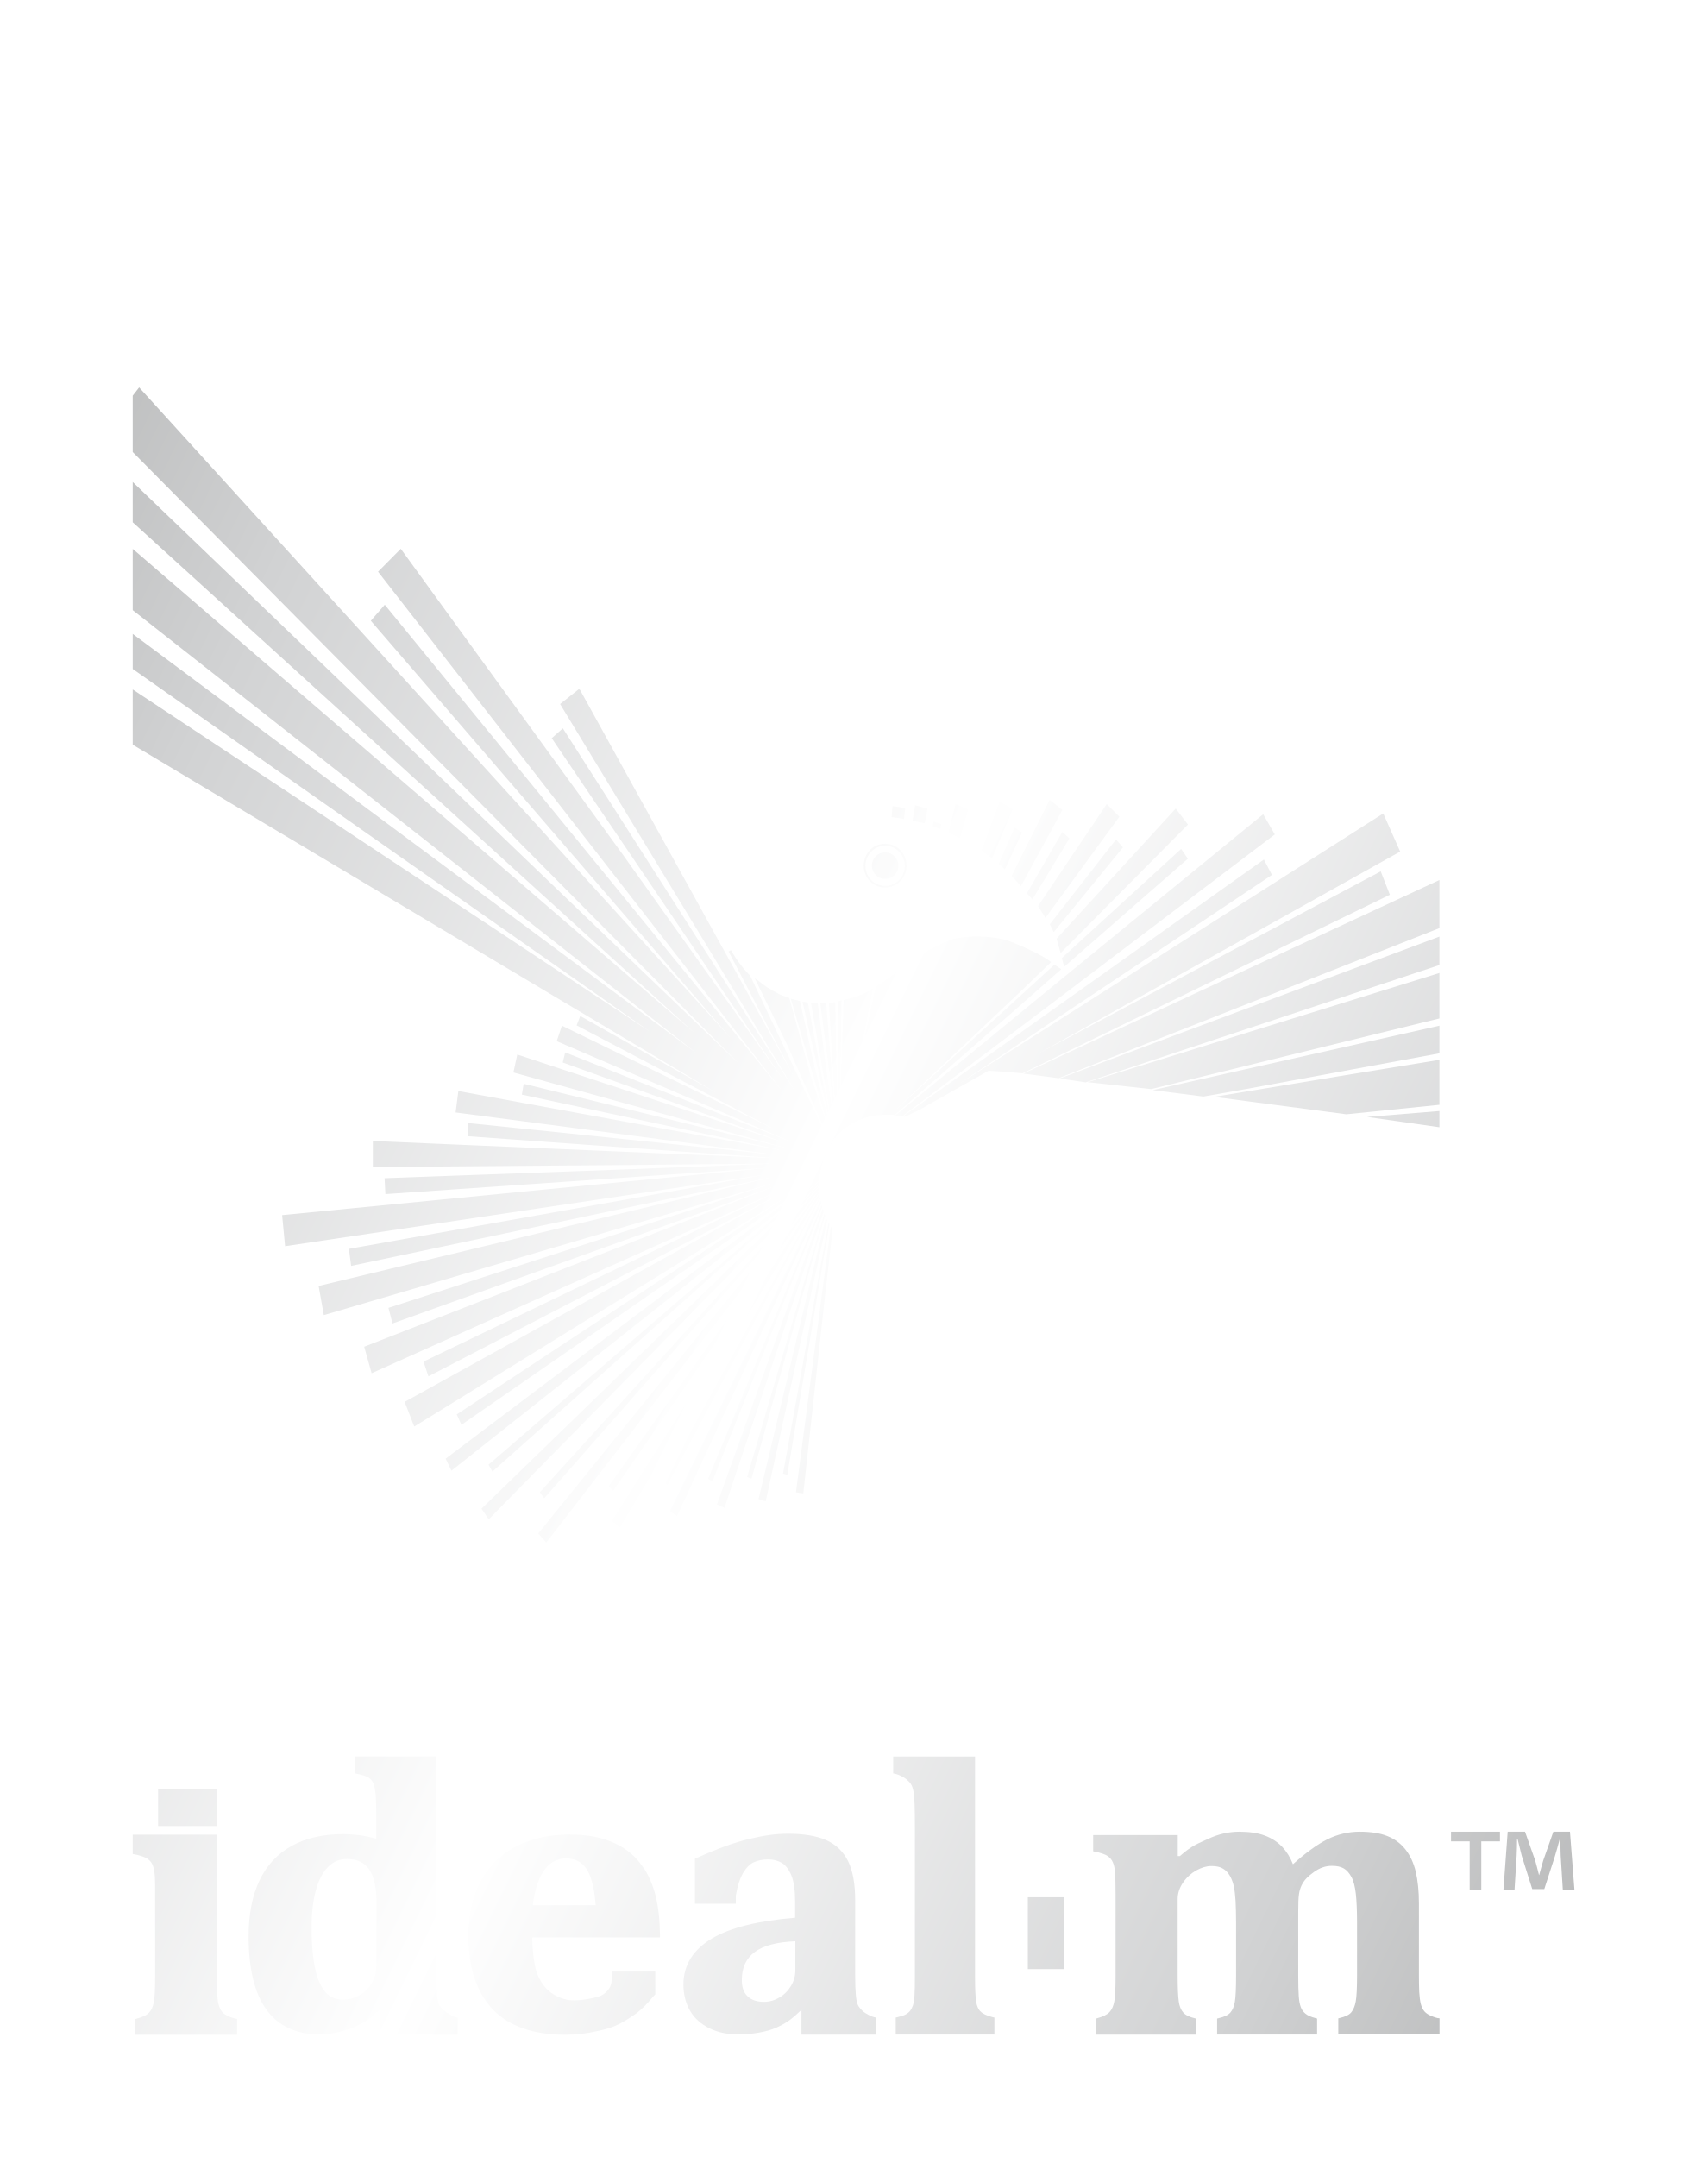
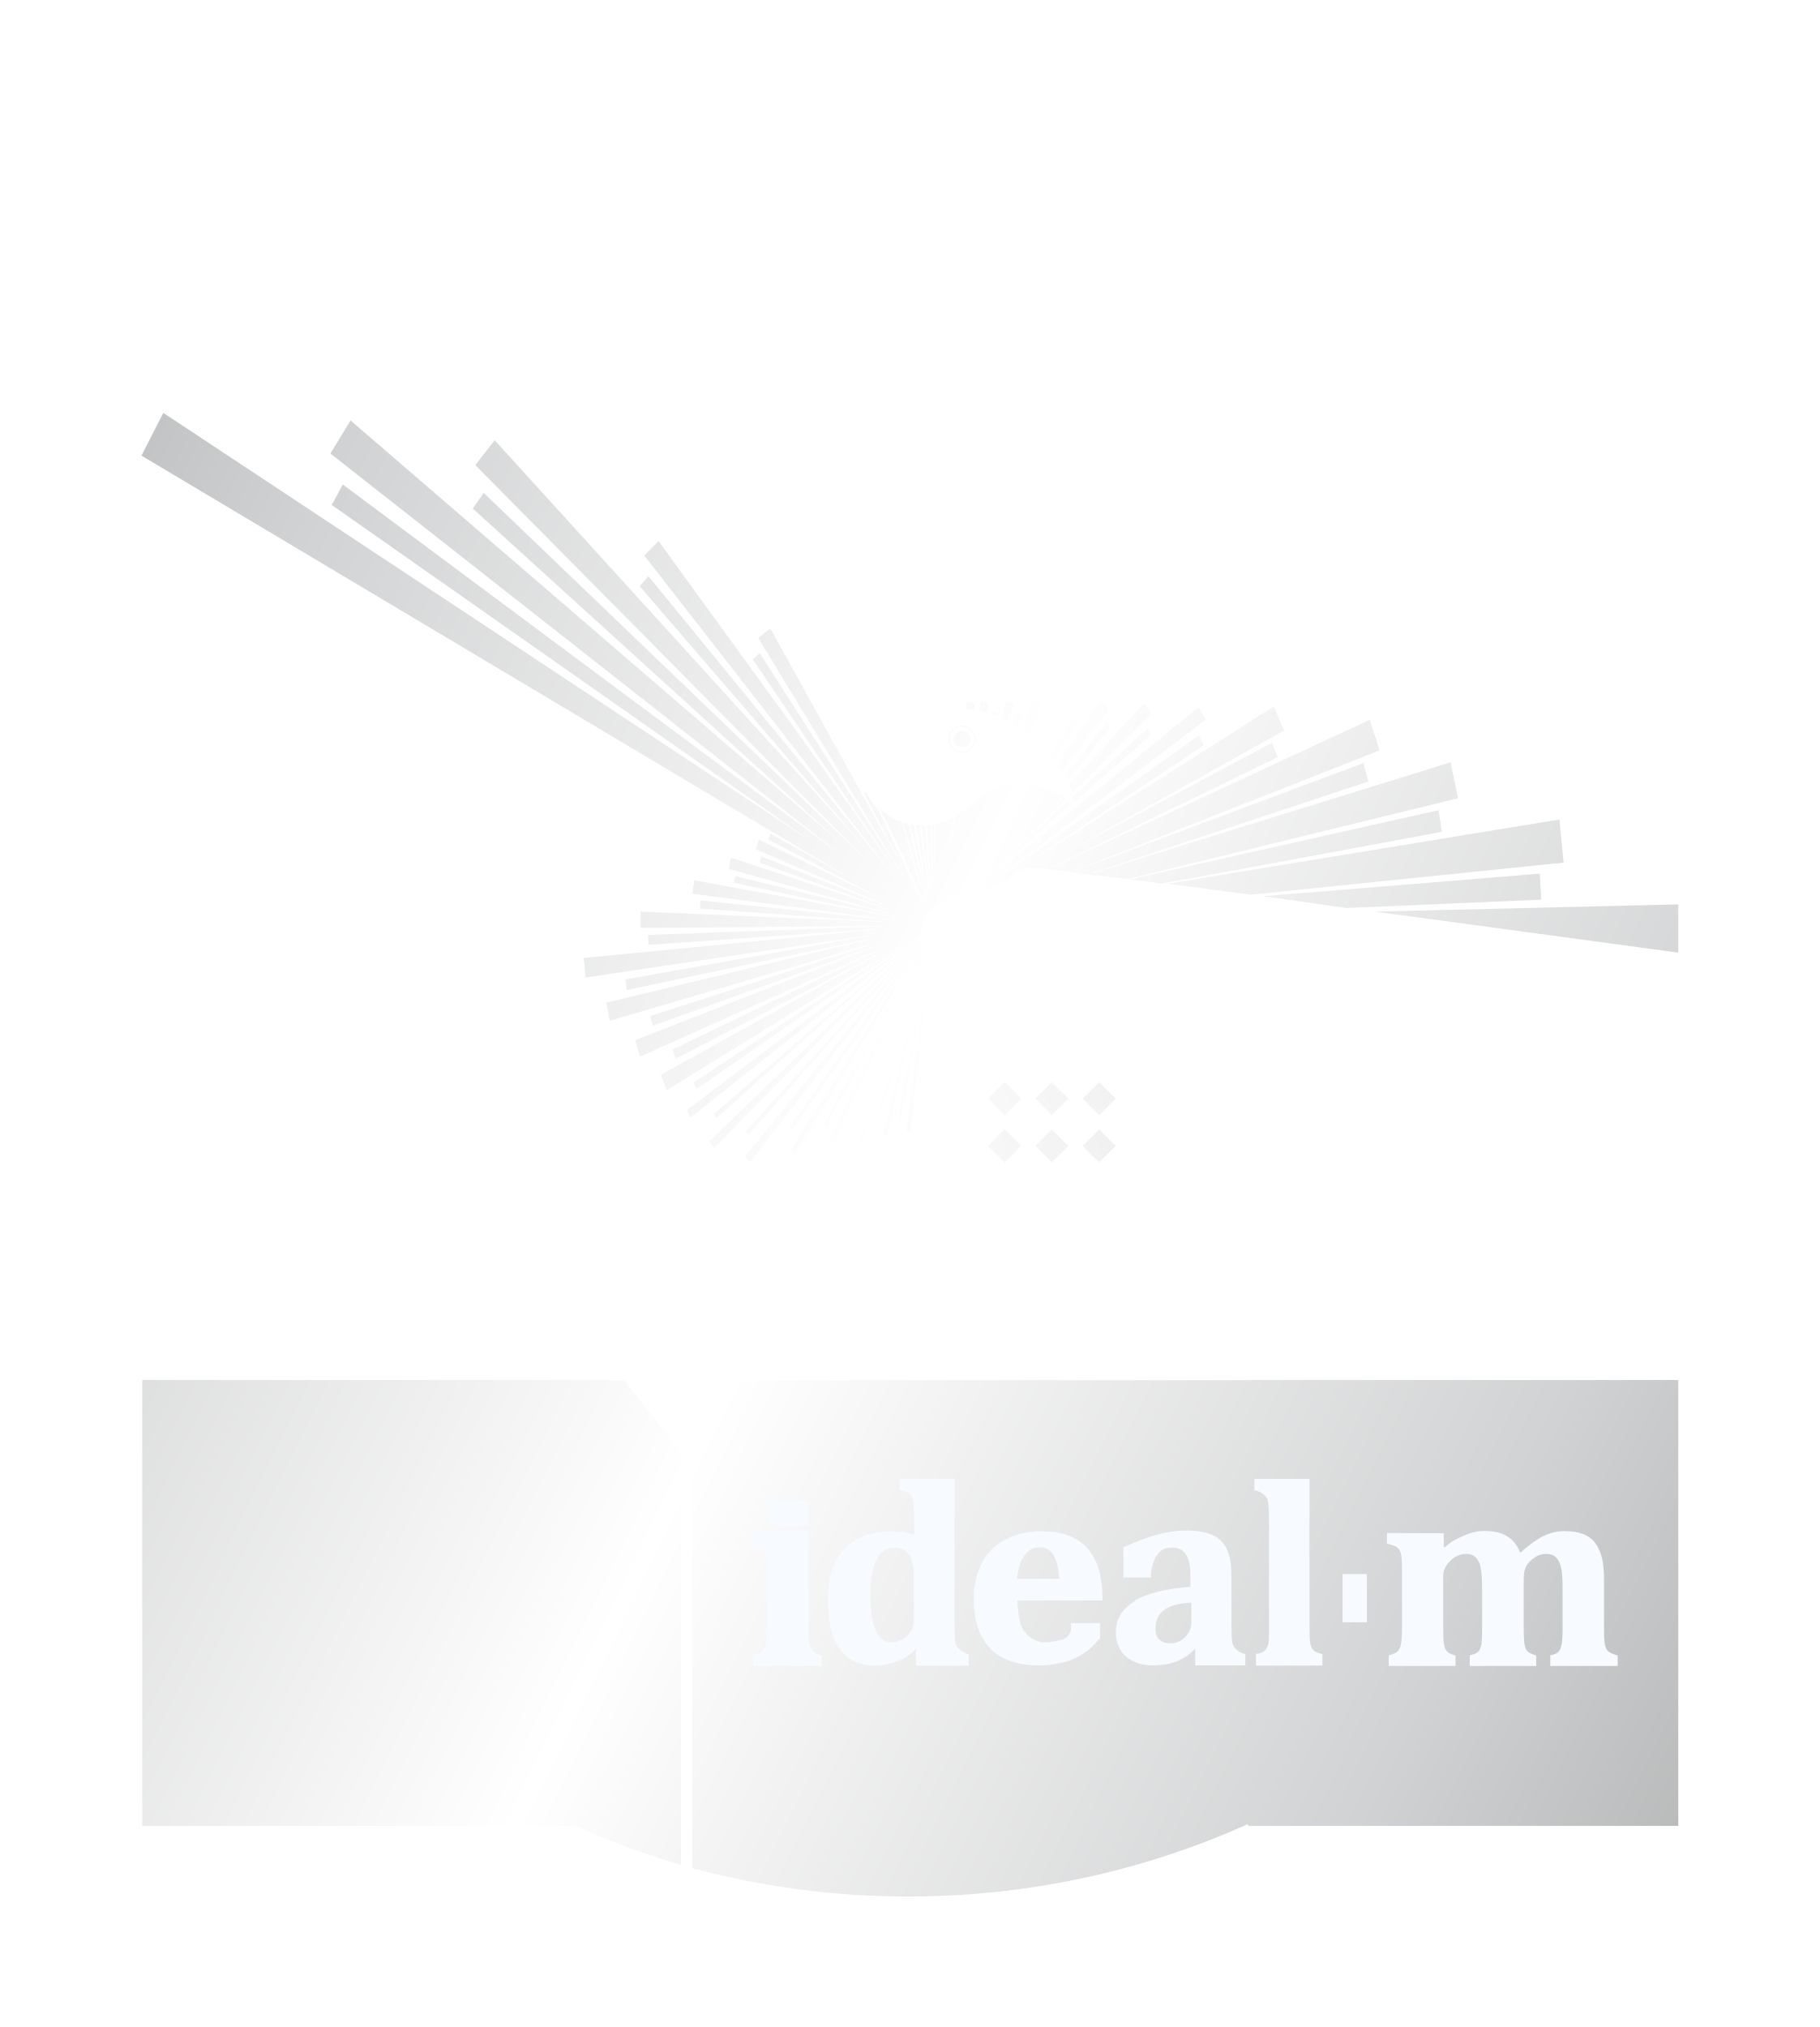
- <svg xmlns="http://www.w3.org/2000/svg" id="Layer_2" data-name="Layer 2" viewBox="-13.02 -38 167.5 211.58">
+ <svg xmlns="http://www.w3.org/2000/svg" id="Layer_2" data-name="Layer 2" viewBox="4.03 25.26 95.83 106.73">
  <defs>
-     <linearGradient id="prata" gradientUnits="userSpaceOnUse" x1="-38.61" y1="14.46" x2="180.07" y2="121.12">
+     <linearGradient id="prata" gradientUnits="userSpaceOnUse" x1="-7.79" y1="49.49" x2="111.68" y2="107.76">
      <stop offset="0" stop-color="#A9AAAA" />
      <stop offset="0.2" stop-color="#D1D2D3" />
      <stop offset="0.5" stop-color="#FFFFFF" />
      <stop offset="0.8" stop-color="#D1D2D3" />
      <stop offset="1" stop-color="#A9AAAA" />
    </linearGradient>
  </defs>
  <g id="Layer_1-2" data-name="Layer 1">
    <g>
-       <path d="M9.27,159.72c-.21-.11-.36-.22-.47-.34-.11-.13-.2-.27-.26-.42s-.12-.33-.16-.53-.07-.5-.09-.88c-.02-.39-.03-.94-.03-1.65v-13.94H0v1.9l.12.02c.44.08.8.19,1.07.31.25.11.46.27.61.47.15.21.25.5.31.85.06.38.09.88.09,1.49v8.91c0,1.2-.04,2.04-.13,2.49-.08.43-.23.77-.46,1.01-.22.25-.65.45-1.26.61l-.12.03v1.54h10.01v-1.55l-.12-.03c-.36-.08-.65-.18-.86-.3Z" fill="url(#prata)" />
-       <rect x="2.49" y="137.44" width="5.75" height="3.67" fill="url(#prata)" />
-       <path d="M20.99,144.36c-.72,0-1.32.25-1.84.77-.53.53-.93,1.3-1.2,2.3-.28,1.02-.42,2.26-.42,3.66h0s0,0,0,0c0,2.41.26,4.23.78,5.4.5,1.13,1.26,1.67,2.31,1.67.5,0,1.01-.13,1.51-.38.49-.25.91-.64,1.25-1.15.34-.51.5-1.11.5-1.78v-6.24c0-1.46-.25-2.55-.73-3.24-.48-.68-1.19-1.01-2.18-1.01Z" fill="none" />
-       <path d="M61.06,153.46c-.87.63-1.3,1.54-1.3,2.77,0,.71.18,1.23.56,1.59.38.37.92.55,1.61.55.53,0,1.04-.14,1.52-.43.48-.28.86-.67,1.14-1.14.28-.47.42-.98.42-1.5v-2.86c-1.76.07-3.1.42-3.95,1.03h0Z" fill="none" />
-       <path d="M42.53,144.29c-.97,0-1.72.46-2.3,1.39-.48.77-.8,1.85-.97,3.2h6.17c-.1-1.42-.35-2.52-.73-3.27-.46-.89-1.19-1.32-2.17-1.32Z" fill="none" />
-       <rect x="87.82" y="148.1" width="3.56" height="7.05" fill="url(#prata)" />
-       <path d="M30.05,158.6c-.1-.24-.17-.56-.2-.97-.03-.42-.05-1.12-.05-2.06v-21.29h-8.03v1.66l.19.04c.74.15,1.07.3,1.21.4.2.14.35.32.45.57.11.27.18.67.22,1.19.04.54.06,1.49.06,2.82v1.39c-.62-.16-1.16-.27-1.63-.33-.54-.07-1.1-.11-1.65-.11-1.95,0-3.64.39-5.02,1.15-1.4.77-2.46,1.92-3.17,3.41-.7,1.48-1.06,3.32-1.06,5.47,0,3.17.59,5.59,1.75,7.19,1.18,1.62,2.96,2.44,5.31,2.44.94,0,2.56-.36,3.58-.86.97-.48,1.29-.69,2.17-1.55l.04,2.42h7.66v-1.67c-.56-.12-1.12-.53-1.36-.72-.2-.16-.37-.37-.47-.59ZM23.9,154.84c0,.67-.17,1.27-.5,1.78-.34.52-.76.9-1.25,1.15-.5.25-1.01.38-1.51.38-1.05,0-1.81-.55-2.31-1.67-.52-1.17-.78-2.99-.78-5.4h0c0-1.41.14-2.64.42-3.66.27-1,.67-1.77,1.2-2.3.52-.52,1.12-.77,1.84-.77.99,0,1.71.33,2.18,1.01.48.69.73,1.78.73,3.24v6.24Z" fill="url(#prata)" />
-       <path d="M83.15,159.29c-.2-.23-.34-.55-.4-.95-.07-.43-.11-1.24-.11-2.41v-21.64h-8.03v1.66c.5.07,1.05.37,1.29.57.18.15.34.31.45.48.11.17.2.42.25.73.06.33.09.75.11,1.24.02.5.03,1.29.03,2.36v14.6c0,.79-.01,1.4-.04,1.83-.03.41-.08.72-.15.94-.08.22-.17.4-.27.53-.1.13-.24.25-.42.35-.19.11-.47.2-.82.28l-.18.04v1.67h9.68v-1.67l-.18-.04c-.59-.15-.99-.34-1.19-.57Z" fill="url(#prata)" />
-       <path d="M71.36,158.99c-.1-.11-.19-.25-.26-.44-.07-.2-.13-.51-.16-.94-.04-.44-.06-1.07-.06-1.89v-7.32c0-1.62-.24-2.92-.7-3.85-.48-.95-1.2-1.64-2.16-2.06-.93-.41-2.19-.62-3.72-.62-.59,0-1.2.04-1.79.12-.59.08-1.27.21-2.03.39-.74.18-1.51.41-2.29.69-.76.28-1.74.67-2.89,1.19l-.14.06v4.42h4.01v-.8c.16-.95.41-1.7.72-2.23.31-.51.66-.87,1.04-1.04.39-.18.86-.28,1.4-.28s.99.12,1.37.35c.37.23.68.64.92,1.22.25.6.37,1.47.37,2.6v1.55c-3.59.29-6.33.96-8.12,2.01-1.88,1.1-2.84,2.63-2.84,4.55,0,.95.22,1.81.64,2.55.43.74,1.07,1.32,1.9,1.73h0s0,0,0,0c.82.41,1.8.61,2.91.61s2.69-.22,3.69-.68c.95-.44,1.44-.78,2.44-1.73v2.43h7.3v-1.68c-.46-.07-1.02-.42-1.19-.55-.14-.1-.25-.25-.36-.36ZM65.01,155.29c0,.53-.14,1.03-.42,1.5-.28.47-.66.86-1.14,1.14-.48.29-.99.43-1.52.43-.69,0-1.23-.18-1.61-.55-.38-.36-.56-.88-.56-1.59,0-1.23.42-2.13,1.3-2.77h0c.85-.62,2.18-.96,3.95-1.03v2.86Z" fill="url(#prata)" />
-       <path d="M50.12,145.23c-.44-.68-1-1.27-1.66-1.75-.66-.48-1.47-.86-2.4-1.13h0s0,0,0,0c-.92-.27-2-.4-3.21-.4h0s-.06,0-.09,0c-.21,0-.43,0-.64.02-.21.01-.41.03-.61.05-.03,0-.06,0-.09,0-1.39.15-2.66.51-3.78,1.08-1.5.77-2.68,1.92-3.49,3.42-.81,1.49-1.22,3.28-1.22,5.32,0,2.59.54,4.68,1.59,6.25.25.37.52.72.83,1.04,1.57,1.62,3.96,2.46,7.07,2.46,1.11,0,2.14-.12,3.1-.35.67-.13,1.31-.31,1.85-.54.63-.27,1.23-.65,1.87-1.09.67-.47,1.18-1,1.76-1.69.04-.05.08-.1.13-.15l.07-.07.07-.07v-2.21l-.03-.03h-4.24l-.02.95c-.03.69-.63,1.31-1.29,1.51-.59.17-1.57.36-2.26.36-.27,0-.51,0-.73-.03-1.01-.22-1.81-.68-2.37-1.42-.3-.38-.54-.84-.73-1.39-.26-.93-.38-2.08-.41-3.3l.03-.03h12.51v-.24c-.02-1.48-.16-2.76-.42-3.8-.25-1.03-.65-1.96-1.16-2.76ZM39.25,148.88c.17-1.35.49-2.43.97-3.2.58-.94,1.33-1.39,2.3-1.39s1.71.43,2.17,1.32c.38.75.63,1.85.73,3.27h-6.17Z" fill="url(#prata)" />
-       <path d="M128.09,159.97c-.34-.08-.64-.19-.89-.32-.23-.12-.41-.26-.53-.43-.13-.17-.23-.4-.3-.67-.07-.29-.12-.67-.15-1.16-.02-.49-.03-1.03-.03-1.59v-7.09c0-1.2-.11-2.25-.31-3.11-.21-.87-.55-1.61-1.02-2.2-.47-.59-1.07-1.03-1.79-1.31-.71-.28-1.62-.42-2.7-.42s-2.16.25-3.17.75c-.96.48-2.09,1.3-3.37,2.44-.27-.69-.63-1.25-1.05-1.7-.47-.49-1.04-.86-1.71-1.11-.67-.25-1.51-.38-2.51-.38s-2.05.23-3.04.7c-.96.45-1.58.62-2.78,1.69h-.21v-2.06s-8.3,0-8.3,0v1.59l.12.03c.62.12,1.05.27,1.29.43.23.16.41.36.52.62.12.26.19.62.22,1.05.03.45.05,1.16.05,2.12v7.98c0,1.21-.04,2.06-.13,2.51-.08.43-.23.78-.46,1.03s-.64.45-1.25.62l-.11.03v1.57h9.87v-1.57l-.12-.03c-.56-.13-.96-.33-1.17-.58-.22-.25-.37-.61-.43-1.07-.07-.48-.11-1.32-.11-2.53v-7.52c0-.57.18-1.11.52-1.61.35-.51.79-.91,1.3-1.2.51-.28,1.01-.43,1.47-.43.35,0,.65.04.87.12.22.08.42.2.59.36s.31.36.45.62c.13.26.24.57.31.91.08.35.13.82.17,1.4.03.59.05,1.32.05,2.16v5.2c0,1.23-.04,2.09-.12,2.55-.07.44-.22.79-.43,1.04-.21.25-.61.44-1.19.57l-.12.03v1.57h9.81v-1.57l-.11-.03c-.47-.12-.82-.27-1.03-.45-.21-.17-.37-.38-.46-.64-.1-.27-.17-.63-.2-1.08-.03-.46-.05-1.13-.05-2.01v-6.34c0-.75.02-1.3.07-1.63.04-.32.13-.61.25-.87.12-.25.28-.49.48-.7.2-.21.45-.42.75-.63.28-.2.57-.36.85-.45.28-.1.58-.15.91-.15.48,0,.86.08,1.15.25.29.16.54.45.75.83.22.39.36.95.44,1.66.08.72.12,1.67.12,2.83v5.2c0,1.21-.04,2.07-.13,2.54-.08.45-.23.8-.43,1.05-.2.25-.59.44-1.16.57l-.12.03v1.57h9.93v-1.57l-.12-.03Z" fill="url(#prata)" />
-       <path d="M139.38,141.67l-.99,2.82c-.13.42-.25.9-.4,1.43h-.02c-.15-.59-.25-1.01-.38-1.45l-.99-2.8h-1.7l-.42,5.72h1.09l.21-3.37c.02-.53.04-1.07.04-1.6h.06c.13.51.29,1.18.4,1.62l1.03,3.26h1.18l1.03-3.18c.17-.53.34-1.2.48-1.7h.06c.02.61.02,1.16.04,1.6l.21,3.37h1.14l-.44-5.72h-1.64Z" fill="url(#prata)" />
-       <polygon points="129.34 142.62 131.17 142.62 131.17 147.4 132.31 147.4 132.31 142.62 134.14 142.62 134.14 141.67 129.34 141.67 129.34 142.62" fill="url(#prata)" />
-     </g>
-     <g>
-       <polygon points="55.31 65.31 22.01 39.14 0 21.85 0 24.18 23.14 41.41 55.31 65.31" fill="none" />
-       <path d="M73.82,48.91c1.07,0,1.93-.88,1.93-1.97s-.87-1.97-1.93-1.97-1.93.88-1.93,1.97.85,1.97,1.93,1.97ZM73.82,45.61c.72,0,1.3.59,1.3,1.3s-.59,1.3-1.3,1.3-1.3-.59-1.3-1.3.59-1.3,1.3-1.3Z" fill="none" />
-       <polygon points="50.77 63.21 22.17 43.18 0 27.62 0 29.63 6.64 34.02 50.77 63.21" fill="none" />
-       <polygon points="55.1 63.3 0 13.23 0 15.84 23.77 36.3 55.1 63.3" fill="none" />
-       <polygon points="33.38 40.04 0 6.34 0 9.28 59.63 66.49 33.38 40.04" fill="none" />
-       <path d="M75.67,42.33l.12-1.07-1.25-.19-.08,1.08c.4.05.8.11,1.19.18h0Z" fill="url(#prata)" />
-       <polygon points="77.98 41.32 76.76 40.99 76.51 42.5 77.7 42.76 77.98 41.32" fill="url(#prata)" />
-       <polygon points="81.97 41.41 80.74 40.88 80.04 43.65 81.17 44.2 81.97 41.41" fill="url(#prata)" />
-       <path d="M84.31,46.21l2.01-4.84-1.26-.75-1.78,4.83c.35.24.7.49,1.03.75h0Z" fill="url(#prata)" />
-       <path d="M87.14,48.93h0s4.07-7.48,4.07-7.48l-1.25-.99-3.73,7.47c.31.32.62.66.91,1Z" fill="url(#prata)" />
-       <path d="M89.11,51.34c.15.23.29.44.43.7h0s7.26-9.93,7.26-9.93l-1.24-1.24-6.74,10.02c.1.17.2.31.29.45Z" fill="url(#prata)" />
-       <polygon points="91.04 55.48 103.53 42.88 102.33 41.31 90.64 54.08 91.04 55.48" fill="url(#prata)" />
-       <polygon points="118.39 67.56 106.09 69.59 119.07 71.3 128.2 70.37 128.2 65.96 118.39 67.56" fill="url(#prata)" />
-       <polygon points="79.33 42.83 78.57 42.6 78.48 43.04 79.24 43.31 79.33 42.83" fill="url(#prata)" />
-       <path d="M82.53,44.96h0s.61-1.68.61-1.68l-.74-.36-.54,1.65c.2.12.42.24.66.39Z" fill="url(#prata)" />
-       <path d="M85.57,47.28h0s1.68-3.62,1.68-3.62l-.73-.48-1.56,3.56c.22.19.41.36.6.53Z" fill="url(#prata)" />
-       <path d="M87.73,49.63s.1.11.19.21l.04.04c.12.13.25.27.31.34h0s3.63-5.98,3.63-5.98l-.69-.64-3.49,6.03Z" fill="url(#prata)" />
-       <polygon points="89.97 52.67 90.36 53.43 97.15 45.12 96.47 44.34 89.97 52.67" fill="url(#prata)" />
-       <path d="M91.15,55.97c.04.14.08.28.11.4.04.15.08.3.13.46h0s12.13-10.6,12.13-10.6l-.66-.96-11.71,10.71Z" fill="url(#prata)" />
-       <path d="M74.82,71.41c.23.02.45.04.69.08h0s15.21-11.48,15.21-11.48l21.33-16.16-1.14-1.98-20.85,17.04-15.24,12.5Z" fill="url(#prata)" />
-       <path d="M68.49,74.25c.06-.09.12-.18.18-.26l-2.25-6.75h.03s-.02-.05-.02-.05l-2.01-7.29c-.29-.1-.57-.21-.9-.34l-.21-.09v-.03c-.72-.34-1.37-.77-1.94-1.25-.06-.04-.11-.07-.16-.11h-.02c-.06-.05-.11-.09-.16-.12h0s3.21,6.59,3.21,6.59l4.28,9.71Z" fill="url(#prata)" />
-       <path d="M123.34,49.77l-.9-2.3-33.52,17.84,35.43-19.78-1.66-3.74-26.74,17.04-14.9,9.5,9.5-6.35,21.22-14.16-.79-1.51-20.87,14.84-14.55,10.36s.05,0,.08.01c.03,0,.07,0,.1.02h0s1.36-.63,1.36-.63l6.86-3.88,1.45.09,1.89.16,8.99-4.36,27.04-13.15Z" fill="url(#prata)" />
-       <path d="M54.91,88.41l-20,17.26.38.68,32.08-28.58s0-.04,0-.06c0-.01,0-.03,0-.05v-.03l-12.46,10.78Z" fill="url(#prata)" />
-       <path d="M34.93,111.03l20.18-20.53,12.25-12.43v-.02c0-.06,0-.14,0-.22v-.02s-12.57,12.22-12.57,12.22l-20.57,19.96.71,1.04Z" fill="url(#prata)" />
-       <polygon points="103.44 59.81 87.42 67.29 87.42 67.29 87.38 67.31 90.84 67.76 104.31 62.46 128.2 53.04 128.2 48.32 103.44 59.81" fill="url(#prata)" />
-       <polygon points="109.82 63.14 93.69 68.15 99.91 68.83 110.48 66.24 128.2 61.9 128.2 57.44 109.82 63.14" fill="url(#prata)" />
-       <polygon points="108.91 66.94 100.08 68.93 105.04 69.56 109.19 68.83 128.2 65.32 128.2 62.61 108.91 66.94" fill="url(#prata)" />
-       <path d="M57.06,89.5l-17.12,18.88.43.59,26.99-30.68s0-.06,0-.09c0-.02,0-.04,0-.06v-.02s-10.29,11.37-10.29,11.37Z" fill="url(#prata)" />
-       <polygon points="102.99 63.27 90.98 67.77 90.98 67.77 90.95 67.79 93.49 68.17 128.2 56.66 128.2 53.87 102.99 63.27" fill="url(#prata)" />
-       <path d="M33.38,40.04l26.25,26.45L0,9.28v3.95l55.1,50.08-31.33-27L0,15.84v6.01l22.01,17.3,33.3,26.16-32.17-23.89L0,24.18v3.44l22.17,15.56,28.6,20.03L6.64,34.02,0,29.63v5.42l41.76,24.92,15.52,9.24-13.37-7.55-.36.92,19.52,10.24-20.96-10.21-.51,1.52,14.2,6.09,9.14,3.92-8.66-3.41-13.85-5.5-.24.99,13.94,5.03,8.35,3.03-10.33-3.43-16.42-5.41-.38,1.76,27.18,7.52-10.02-2.47-16.15-3.94-.18,1.06,16.24,3.48,9.74,2.07-12.5-2.28-19.71-3.62-.27,2.1,19.85,2.6,11.98,1.6-11.26-1.17-19.34-1.99-.06,1.29,19.36,1.39,11.35.79-40-1.71v2.55s24.67-.19,24.67-.19l14.87-.15-14.04.55-24.35.89.08,1.56,37.92-2.61-17.68,1.71-30.37,2.96.29,3.05,47.2-7.04-14.09,2.52-26.85,4.78.22,1.67,26.72-5.64,14.94-3.14-15.96,3.82-28.89,6.93.51,2.86,28.64-8.41,15.85-4.66-13.17,4.28-24.98,8.08.4,1.53,24.73-8.87,13.18-4.76-14.07,5.51-26.62,10.4.73,2.6,40.31-18.07-11.95,5.74-23.27,11.19.48,1.45,23.03-11.94,12.09-6.28-37.45,20.72.94,2.42,24.1-14.88,13.12-8.1-11.44,7.53-21.61,14.26.46,1.02,21.39-14.8,13.54-9.35-14.03,10.55-22.45,16.92.57,1.18,22.19-17.56,13.93-11.05s0-.08.01-.12c0-.01,0-.02,0-.04v-.04s0-.05,0-.05v-.06s.01,0,.01,0v-.08c.02-.09.03-.18.04-.27v-.11s.04-.02.04-.02c0-.01.03-.16.03-.16.01-.06.02-.12.04-.17v-.07s.04-.09.05-.14l.04-.13s.06-.19.06-.19c.19-.61.45-1.17.77-1.68l-7.89-16.59c-.17-.18-.37-.4-.57-.63-.04-.05-.09-.1-.13-.16-.51-.62-.94-1.26-1.19-1.74l-.24.13,6.52,12.48-8.27-14.93-12.82-23.2-.12-.08-1.84,1.46,23.24,38.27-9.28-14.49-13.69-21.4-1.09.97,14.18,20.94,8.63,12.7-15.82-22.2L26.3,15.83l-2.23,2.25,39.79,51.11-16.67-20.41-22.46-27.46-1.37,1.57,23.06,26.74,12.21,14.15-23.56-25.9L.63,0l-.63.81v5.53l33.38,33.7Z" fill="url(#prata)" />
-       <path d="M67.37,78.62v-.07c0-.05,0-.11-.02-.17l-10.24,12.63-17.32,21.41.78.89,26.81-34.68Z" fill="url(#prata)" />
-       <path d="M68.67,73.98s.07-.1.1-.14l-1.89-7.24-.02-.1h.02s0-.02,0-.02h-.01s-1.41-6.29-1.41-6.29c-.32-.07-.63-.16-.9-.23h0l1.95,6.68,2.16,7.34Z" fill="url(#prata)" />
-       <path d="M67.8,90.2l.87-7.63c-.04-.06-.08-.12-.13-.19l-.05-.05-1.03,7.82-2.39,18.23.72.11,2.01-18.28Z" fill="url(#prata)" />
-       <path d="M66.25,90.31l1.89-8.62-.04-.08c-.03-.05-.05-.1-.09-.16l-2.13,8.77-4.48,18.83.7.22,4.15-18.96Z" fill="url(#prata)" />
-       <path d="M67.09,89.49l1.27-7.4s-.02-.04-.04-.06c-.02-.02-.03-.05-.06-.07l-1.37,7.49-3.09,17.1.42.11,2.88-17.17Z" fill="url(#prata)" />
-       <path d="M69.23,73.31l-.18-5.75-.12-7.26c-.21.04-.42.06-.63.09l.81,13.05s.08-.09.13-.14Z" fill="url(#prata)" />
-       <path d="M74.72,71.4l11.76-10.26,4.62-4.07-.67-.45-16.08,14.71,13.13-12.43,2.62-2.53c-.1-.08-.19-.14-.28-.21-.2-.14-.43-.27-.71-.43,0,0-.01,0-.03-.02h-.02c-.12-.08-.25-.15-.38-.21-.06-.03-.13-.07-.2-.1-.18-.09-.35-.17-.5-.24l-.11-.05h0s0,0,0,0c-.21-.1-.41-.19-.63-.29l-1.06-.44h0s-.06-.02-.06-.02c-.16-.05-.33-.1-.52-.16l-.13-.04h0s-.09-.03-.09-.03c-.19-.04-.34-.07-.48-.09l-.15-.03c-.21-.03-.42-.06-.62-.08l-.15-.02c-.35-.03-.71-.05-1.08-.05h-.09s-.08,0-.08,0c-.19,0-.37,0-.56.02h-.13s-.04.01-.04.01c-.2.02-.42.04-.65.07l-.14.02h-.05c-.21.04-.39.07-.55.11h-.06s-.05.02-.05.02l-.16.06c-.4.14-.81.31-1.21.5l-.09.04-.14.07c-.18.09-.38.19-.6.31l-.13.07-.1.06c-.19.11-.39.22-.58.34l-.1.06-.13.08c-.17.11-.34.22-.5.32l-.12.08-.11.08c-.13.09-.25.17-.38.26-.28.22-.54.43-.8.62-.19.14-.38.28-.57.42,0,0-.4.29-.47.35l-.17.12c-.15.1-.29.21-.44.31-.29.2-.54.36-.78.5l-.02.1h-.02s-2.47,11.4-2.47,11.4l2.22-11.34c-.11.11-.24.2-.4.3l-.09.05c-.08.04-.17.09-.28.14-.1.05-.2.09-.3.13-.11.04-.21.08-.32.12-.12.04-.23.09-.35.12-.11.04-.23.07-.34.11-.07.02-.14.04-.21.06-.19.05-.37.09-.55.13-.01,0-.03,0-.04.01l-.39,11.57.18-11.53-.13.03c-.06.02-.13.03-.2.05l.03,13.03c.28-.29.6-.56.95-.8l.08-.05c.19-.13.4-.25.63-.36l.06-.03c.13-.06.28-.12.38-.17h.01s.07-.03.07-.03h.02s.29-.12.29-.12l.12-.04c.13-.04.26-.07.37-.1l.06-.02h.03s.04-.02.04-.02c.04,0,.08-.02.12-.02l.22-.04c.13-.02.25-.04.38-.06.01,0,.02,0,.03,0h.03s.02,0,.02,0h.05s.07-.01.1-.01h.15s.21-.02.21-.02c.11,0,.22-.01.33-.01.02,0,.03,0,.06,0,.01,0,.03,0,.04,0,.02,0,.03,0,.05,0,.02,0,.03,0,.05,0,.01,0,.02,0,.04,0,.01,0,.03,0,.04,0,.11,0,.21,0,.33.01h.09Z" fill="url(#prata)" />
-       <path d="M68.98,73.58l.02-.02-.92-6.42-.87-6.71c-.19,0-.39-.02-.6-.03h-.06s2.31,13.32,2.31,13.32c.04-.05.07-.09.11-.13Z" fill="url(#prata)" />
-       <path d="M69.02,73.53s.04-.05.06-.07l-1.04-13.06c-.15.01-.29.02-.44.02h-.14s.99,7.54.99,7.54l.58,5.56Z" fill="url(#prata)" />
-       <path d="M68.79,73.82s.05-.07.08-.1l-1.25-6.07-1.38-7.32c-.07-.01-.14-.02-.2-.03h-.03c-.1-.02-.2-.04-.3-.05l1.71,7.46,1.37,6.11Z" fill="url(#prata)" />
-       <path d="M67.46,79.57s0-.06-.01-.09c0-.02,0-.04-.02-.07l-5.43,9.81-9.93,18.08.4.35,9.75-18.29,5.23-9.8Z" fill="url(#prata)" />
-       <path d="M67.55,80v-.02c-.02-.07-.04-.15-.07-.23l-5.16,10.62-9.62,19.85.71.49,9.26-20.13,4.87-10.58Z" fill="url(#prata)" />
-       <path d="M65.59,89.5l2.32-8.2.03-.09v-.02c-.03-.05-.05-.1-.08-.15l-2.47,8.37-5.11,17.47.43.17,4.88-17.55Z" fill="url(#prata)" />
-       <path d="M60.05,89.55l7.33-10.63s0-.06,0-.11c0-.03,0-.05-.02-.09l-7.55,10.61-13.11,18.45.44.45,12.91-18.69Z" fill="url(#prata)" />
-       <path d="M60.36,90.95l7.06-11.69v-.07c-.02-.05-.02-.1-.04-.16l-7.35,11.58-13.01,20.57.75.67,12.6-20.91Z" fill="url(#prata)" />
-       <path d="M67.62,80.32s-.02-.06-.04-.09l-3.79,9.1-7.34,17.73.42.25,7.13-17.89,3.65-9.04s-.01-.05-.02-.07Z" fill="url(#prata)" />
-       <path d="M64.58,90.4l3.2-9.56s-.03-.09-.04-.14v-.03s-.05-.09-.05-.09l-3.45,9.65-6.92,19.34.74.34,6.52-19.52Z" fill="url(#prata)" />
-       <polygon points="121.1 71.56 128.2 72.57 128.2 70.98 121.1 71.56" fill="url(#prata)" />
-       <path d="M73.82,49.06c1.14,0,2.1-.94,2.1-2.15s-.92-2.15-2.1-2.15-2.1.94-2.1,2.15.94,2.15,2.1,2.15ZM73.82,44.96c1.06,0,1.93.88,1.93,1.97s-.85,1.97-1.93,1.97-1.93-.88-1.93-1.97.85-1.97,1.93-1.97Z" fill="url(#prata)" />
-       <circle cx="73.82" cy="46.91" r="1.3" fill="url(#prata)" />
+       <rect x="69.75" y="97.93" width="22.66" height="23.47" fill="url(#prata)" />
+       <g>
+         <path d="M55.31,62.64l.04-.36-.42-.06-.03.36c.13.02.27.04.4.06h0Z" fill="url(#prata)" />
+         <polygon points="56.09 62.3 55.68 62.19 55.59 62.7 55.99 62.78 56.09 62.3" fill="url(#prata)" />
+         <polygon points="57.43 62.33 57.02 62.15 56.78 63.08 57.16 63.27 57.43 62.33" fill="url(#prata)" />
+         <path d="M58.21,63.94l.68-1.63-.42-.25-.6,1.62c.12.08.23.17.34.25h0Z" fill="url(#prata)" />
+         <path d="M59.16,64.85h0s1.37-2.51,1.37-2.51l-.42-.33-1.25,2.51c.11.11.21.22.3.34Z" fill="url(#prata)" />
+         <path d="M59.83,65.66c.05.08.1.15.14.24h0s2.44-3.33,2.44-3.33l-.42-.42-2.26,3.36c.03.06.07.11.1.15Z" fill="url(#prata)" />
+         <polygon points="60.47 67.05 64.67 62.82 64.26 62.3 60.34 66.58 60.47 67.05" fill="url(#prata)" />
+         <polygon points="86.15 68.41 69.66 71.11 65.53 71.79 69.89 72.37 86.37 70.68 86.15 68.41" fill="url(#prata)" />
+         <polygon points="56.54 62.81 56.29 62.73 56.25 62.88 56.51 62.97 56.54 62.81" fill="url(#prata)" />
+         <path d="M57.62,63.52h0s.21-.57.21-.57l-.25-.12-.18.55c.07.04.14.08.22.13Z" fill="url(#prata)" />
+         <path d="M58.64,64.3h0s.56-1.21.56-1.21l-.24-.16-.52,1.2c.07.06.14.12.2.18Z" fill="url(#prata)" />
+         <path d="M59.36,65.09s.03.04.06.07h.01c.04.06.08.11.1.13h0s1.22-2.01,1.22-2.01l-.23-.21-1.17,2.02Z" fill="url(#prata)" />
+         <polygon points="60.11 66.11 60.25 66.36 62.52 63.57 62.3 63.31 60.11 66.11" fill="url(#prata)" />
+         <path d="M60.51,67.22s.03.09.04.13c.01.05.03.1.04.15h0s4.07-3.56,4.07-3.56l-.22-.32-3.93,3.6Z" fill="url(#prata)" />
+         <path d="M67.53,63.15l-.38-.66-7,5.72-5.12,4.2c.08,0,.15.01.23.03h0s5.11-3.86,5.11-3.86l7.16-5.43Z" fill="url(#prata)" />
+         <path d="M52.9,73.36s.04-.06.06-.09l-.76-2.27h0s0-.02,0-.02l-.68-2.45c-.1-.03-.19-.07-.3-.11l-.07-.03h0c-.24-.13-.46-.27-.65-.43-.02-.01-.04-.02-.05-.04h0s-.04-.03-.05-.04h0s1.08,2.21,1.08,2.21l1.44,3.26Z" fill="url(#prata)" />
+         <path d="M71.32,65.14l-.3-.77-11.26,5.99,11.9-6.64-.56-1.26-8.98,5.72-5,3.19,3.19-2.13,7.12-4.75-.26-.51-7.01,4.98-4.89,3.48s.02,0,.03,0c.01,0,.02,0,.03,0h0s.46-.21.46-.21l2.3-1.3.49.03.63.05,3.02-1.46,9.08-4.42Z" fill="url(#prata)" />
+         <path d="M48.34,78.11l-6.72,5.8.13.23,10.77-9.6s0-.01,0-.02c0,0,0,0,0-.02h0s-4.18,3.61-4.18,3.61Z" fill="url(#prata)" />
+         <path d="M52.52,74.64h0s0-.05,0-.08h0s-4.22,4.1-4.22,4.1l-6.91,6.7.24.35,6.78-6.89,4.11-4.17Z" fill="url(#prata)" />
+         <polygon points="76.68 64.77 76.16 63.16 64.64 68.51 59.26 71.02 59.26 71.02 59.24 71.02 60.41 71.18 64.93 69.4 76.68 64.77" fill="url(#prata)" />
+         <polygon points="80.81 67.29 80.42 65.4 66.78 69.62 61.36 71.31 63.45 71.54 67 70.67 80.81 67.29" fill="url(#prata)" />
+         <polygon points="79.96 69.06 79.79 67.92 66.48 70.9 63.51 71.57 65.17 71.78 66.57 71.54 79.96 69.06" fill="url(#prata)" />
+         <path d="M49.06,78.48l-5.75,6.34.14.2,9.06-10.3s0-.02,0-.03c0,0,0-.01,0-.02h0s-3.45,3.81-3.45,3.81Z" fill="url(#prata)" />
+         <polygon points="75.83 65.44 64.49 69.67 60.45 71.18 60.45 71.18 60.44 71.19 61.3 71.31 76.09 66.41 75.83 65.44" fill="url(#prata)" />
+         <path d="M52.53,74.48s0-.03,0-.04c0,0,0,0,0-.01h0v-.05s0,0,0,0v-.03s.01-.06.01-.09v-.04s.01,0,.01,0c0,0,.01-.05.01-.05,0-.02,0-.04.01-.06v-.02s.01-.03.02-.05v-.05s.03-.06.03-.06c.06-.2.15-.39.26-.56l-2.65-5.57c-.06-.06-.12-.13-.19-.21-.01-.02-.03-.03-.04-.05-.17-.21-.32-.42-.4-.58l-.08.04,2.19,4.19-2.78-5.01-4.31-7.79-.04-.03-.62.49,7.8,12.85-3.12-4.86-4.6-7.19-.37.33,4.76,7.03,2.9,4.27-5.31-7.46-7.31-10.07-.75.76,13.36,17.16-5.6-6.85-7.54-9.22-.46.53,7.74,8.98,4.1,4.75-7.91-8.7-11.57-12.72-1.02,1.31,12.02,12.14,8.81,8.88-20.39-19.56-.57.83,19.44,17.66-10.52-9.07-15.36-13.23-1.06,1.74,15.83,12.44,11.18,8.79-10.8-8.02-15.56-11.58-.58,1.08,15.81,11.09,9.6,6.73-14.82-9.8-19.46-12.87-1.15,2.25,32.41,19.33,5.21,3.1-4.49-2.53-.12.31,6.55,3.44-7.04-3.43-.17.51,4.77,2.05,3.07,1.32-2.91-1.15-4.65-1.85-.08.33,4.68,1.69,2.8,1.02-3.47-1.15-5.51-1.82-.13.59,9.13,2.53-3.36-.83-5.42-1.32-.06.35,5.45,1.17,3.27.69-4.2-.77-6.62-1.22-.09.71,6.67.87,4.02.54-3.78-.39-6.5-.67-.02.43,6.5.47,3.81.26-13.43-.57v.86s8.29-.06,8.29-.06l4.99-.05-4.72.18-8.18.3.03.52,12.73-.88-5.94.58-10.2.99.1,1.03,15.85-2.36-4.73.85-9.02,1.61.07.56,8.97-1.9,5.02-1.05-5.36,1.28-9.7,2.33.17.96,9.62-2.83,5.32-1.57-4.42,1.44-8.39,2.71.14.51,8.31-2.98,4.43-1.6-4.73,1.85-8.94,3.49.25.87,13.54-6.07-4.01,1.93-7.81,3.76.16.49,7.73-4.01,4.06-2.11-12.57,6.96.32.81,8.09-5,4.41-2.72-3.84,2.53-7.26,4.79.16.34,7.18-4.97,4.55-3.14-4.71,3.54-7.54,5.68.19.4,7.45-5.9,4.68-3.71Z" fill="url(#prata)" />
+         <path d="M52.52,74.8s0-.04,0-.06l-3.44,4.24-5.82,7.19.26.3,9-11.65v-.02Z" fill="url(#prata)" />
+         <path d="M52.35,70.75h0s0,0,0,0h0s-.47-2.11-.47-2.11c-.11-.02-.21-.05-.3-.08h0l.65,2.24.73,2.47s.02-.03.04-.05l-.64-2.43v-.03Z" fill="url(#prata)" />
+         <path d="M52.9,76.07l-.35,2.63-.8,6.12.24.04.68-6.14.29-2.56s-.03-.04-.04-.06l-.02-.02Z" fill="url(#prata)" />
+         <path d="M52.79,75.86v-.03s-.03-.04-.05-.05l-.71,2.94-1.51,6.32.24.07,1.39-6.37.64-2.89Z" fill="url(#prata)" />
+         <path d="M52.86,75.99s0-.01-.01-.02c0,0-.01-.02-.02-.03l-.46,2.52-1.04,5.74.14.04.97-5.77.43-2.49Z" fill="url(#prata)" />
+         <path d="M53.05,68.67c-.07.01-.14.02-.21.03l.27,4.38s.03-.03.04-.05l-.06-1.93-.04-2.44Z" fill="url(#prata)" />
+         <path d="M60.49,67.59l-.22-.15-5.4,4.94,4.41-4.17.88-.85s-.06-.05-.09-.07c-.07-.05-.14-.09-.24-.14,0,0,0,0,0,0h0s-.08-.05-.13-.07c-.02-.01-.04-.02-.07-.03-.06-.03-.12-.06-.17-.08l-.04-.02h0s0,0,0,0c-.07-.03-.14-.06-.21-.1l-.36-.15h0s-.02,0-.02,0c-.05-.02-.11-.03-.17-.05h-.04s0-.01,0-.01h-.03c-.06-.02-.12-.03-.16-.04h-.05c-.07-.02-.14-.03-.21-.04h-.05c-.12-.02-.24-.02-.36-.02h-.03s-.03,0-.03,0c-.06,0-.13,0-.19,0h-.04s-.01,0-.01,0c-.07,0-.14.01-.22.02h-.05s-.02,0-.02,0c-.07.01-.13.02-.19.03h-.02s-.02,0-.02,0l-.05.02c-.13.05-.27.1-.41.17h-.03s-.05.04-.05.04c-.06.03-.13.06-.2.11l-.04.02-.03.02c-.06.04-.13.07-.19.11l-.04.02-.04.03c-.06.04-.11.07-.17.11l-.04.03-.04.03s-.08.06-.13.09c-.09.08-.18.14-.27.21-.06.05-.13.1-.19.14,0,0-.13.1-.16.12l-.06.04s-.1.07-.15.1c-.1.07-.18.12-.26.17v.04s-.01,0-.01,0l-.83,3.83.74-3.81s-.08.07-.14.1l-.03.02s-.06.03-.1.05c-.03.02-.07.03-.1.04-.04.01-.07.03-.11.04-.04.01-.08.03-.12.04-.04.01-.08.02-.12.04-.02,0-.05.01-.07.02-.06.02-.12.03-.19.04,0,0,0,0-.01,0l-.13,3.88.06-3.87h-.04s-.04.02-.07.03v4.38c.1-.1.21-.19.33-.27l.03-.02c.06-.04.14-.08.21-.12h.02s.09-.05.13-.07h0s.02-.01.02-.01h0s.1-.04.1-.04h.04s.09-.04.12-.05h.02s0,0,0,0h.01s.03,0,.04-.01h.07s.08-.03.13-.03c0,0,0,0,.01,0h.01s0,0,0,0h.02s.02,0,.03,0h.05s.07,0,.07,0c.04,0,.07,0,.11,0,0,0,.01,0,.02,0,0,0,0,0,.01,0,0,0,.01,0,.02,0,0,0,.01,0,.02,0,0,0,0,0,.01,0,0,0,0,0,.01,0,.04,0,.07,0,.11,0h.03s3.95-3.44,3.95-3.44l1.55-1.37Z" fill="url(#prata)" />
+         <path d="M52.47,68.71c-.07,0-.13,0-.2-.01h-.02s.78,4.47.78,4.47c.01-.02.02-.03.04-.05h0s-.31-2.16-.31-2.16l-.29-2.25Z" fill="url(#prata)" />
+         <path d="M52.6,68.72h-.05s.33,2.53.33,2.53l.19,1.87s.01-.02.02-.02l-.35-4.38s-.1,0-.15,0Z" fill="url(#prata)" />
+         <path d="M52.15,68.68s-.05,0-.07-.01h-.01s-.07-.01-.1-.02l.57,2.5.46,2.05s.02-.02.03-.03l-.42-2.04-.46-2.46Z" fill="url(#prata)" />
+         <path d="M52.56,75.14s0-.02,0-.03c0,0,0-.01,0-.02l-1.82,3.29-3.33,6.07.14.12,3.27-6.14,1.76-3.29Z" fill="url(#prata)" />
+         <path d="M52.58,75.29h0s-.01-.06-.02-.08l-1.73,3.57-3.23,6.67.24.17,3.11-6.76,1.64-3.55Z" fill="url(#prata)" />
+         <path d="M52.7,75.73v-.03s0,0,0,0c0-.02-.01-.03-.02-.05l-.83,2.81-1.71,5.87.14.06,1.64-5.89.78-2.75Z" fill="url(#prata)" />
+         <path d="M50.07,78.49l2.46-3.57s0-.02,0-.04c0,0,0-.02,0-.03l-2.53,3.56-4.4,6.2.15.15,4.34-6.28Z" fill="url(#prata)" />
+         <path d="M52.54,75.04v-.02s0-.03-.01-.05l-2.47,3.89-4.37,6.91.25.23,4.23-7.02,2.37-3.92Z" fill="url(#prata)" />
+         <path d="M52.62,75.42s0-.02,0-.02c0,0,0-.02-.01-.03l-1.27,3.06-2.46,5.95.14.08,2.39-6.01,1.23-3.04Z" fill="url(#prata)" />
+         <path d="M52.66,75.57s0-.03-.02-.05h0s-.01-.04-.01-.04l-1.16,3.24-2.32,6.5.25.12,2.19-6.55,1.08-3.21Z" fill="url(#prata)" />
+         <polygon points="85.12 71.26 70.57 72.45 74.93 73.07 85.19 72.63 85.12 71.26" fill="url(#prata)" />
+         <polygon points="92.41 72.88 76.44 73.26 92.41 75.42 92.41 72.88" fill="url(#prata)" />
+         <path d="M54.69,64.9c.38,0,.71-.32.71-.72s-.31-.72-.71-.72-.71.32-.71.72.32.72.71.72ZM54.69,63.52c.35,0,.65.29.65.66s-.29.66-.65.66-.65-.29-.65-.66.29-.66.65-.66Z" fill="url(#prata)" />
+         <path d="M54.69,64.61c.24,0,.44-.2.44-.44s-.2-.44-.44-.44-.44.2-.44.44.2.44.44.44Z" fill="url(#prata)" />
+       </g>
+       <g>
+         <path d="M39.89,123.44v-21.69l-2.98-3.82H11.52c5.02,12.29,15.47,21.78,28.36,25.51Z" fill="url(#prata)" />
+         <path d="M91.94,97.93h-48.71l-2.75,3.82v21.87c3.63.98,7.44,1.5,11.38,1.5,18.3,0,33.98-11.24,40.5-27.2" fill="url(#prata)" />
+       </g>
+       <g>
+         <rect x="74.73" y="108.14" width="1.28" height="2.54" fill="#f7fafe" />
+         <path d="M77.07,105.98v.57h.04c.22.05.37.11.46.16.08.06.15.13.19.22.04.09.07.22.08.38.01.16.02.41.02.76v2.85c0,.43-.02.74-.05.9-.03.15-.08.28-.16.37-.08.09-.23.16-.45.22h-.04v.57h3.52v-.56h-.04c-.2-.06-.34-.13-.42-.22-.08-.09-.13-.22-.15-.38-.03-.17-.04-.47-.04-.9v-2.68c0-.2.06-.4.19-.58.12-.18.28-.32.46-.43.18-.1.36-.15.53-.15.13,0,.23.02.31.04.08.03.15.07.21.13.06.06.11.13.16.22.05.09.09.2.11.33.03.13.05.29.06.5.01.21.02.47.02.77v1.86c0,.44-.01.74-.04.91-.03.16-.08.28-.15.37-.08.09-.22.16-.42.2h-.04v.57h3.5v-.56h-.04c-.17-.06-.29-.11-.37-.17-.07-.06-.13-.14-.16-.23-.04-.1-.06-.23-.07-.38-.01-.16-.02-.4-.02-.72v-2.26c0-.27,0-.46.02-.58.02-.11.05-.22.09-.31s.1-.17.17-.25.16-.15.27-.23c.1-.07.2-.13.3-.16.1-.03.21-.05.32-.05.17,0,.31.03.41.09.1.06.19.16.27.3.08.14.13.34.16.59.03.26.04.59.04,1.01v1.86c0,.43-.02.74-.05.9-.03.16-.08.29-.15.38-.07.09-.21.16-.41.2h-.04v.57h3.55v-.56h-.04c-.12-.04-.23-.08-.32-.12-.08-.04-.15-.09-.19-.15-.05-.06-.08-.14-.11-.24-.03-.1-.04-.24-.05-.41,0-.18-.01-.37-.01-.57v-2.53c0-.43-.04-.8-.11-1.11-.08-.31-.2-.58-.36-.79s-.38-.37-.64-.47c-.26-.1-.58-.15-.97-.15s-.77.09-1.13.27c-.34.17-.75.46-1.2.87-.1-.24-.22-.45-.37-.61-.17-.17-.37-.31-.61-.4-.24-.09-.54-.14-.9-.14s-.73.08-1.09.25c-.34.16-.57.22-.99.6h-.07v-.73" fill="#f7fafe" />
+         <g>
+           <path d="M46.98,112.28c-.07-.04-.13-.08-.17-.12-.04-.05-.07-.1-.1-.15s-.04-.12-.06-.19-.02-.18-.03-.32c0-.14-.01-.34-.01-.59v-5.02h-2.99v.68h.04c.16.04.29.08.39.12.09.04.17.1.22.17.05.08.09.18.11.31.02.14.03.32.03.54v3.21c0,.43-.02.73-.05.9-.03.15-.08.28-.17.37-.08.09-.23.16-.46.22h-.04v.57h3.62v-.56h-.04c-.13-.04-.23-.08-.31-.12Z" fill="#f7fafe" />
+           <rect x="44.53" y="104.26" width="2.08" height="1.32" fill="#f7fafe" />
+         </g>
+         <path d="M50.18,112.96c.34,0,.93-.13,1.3-.31.35-.17.47-.25.79-.56v.87h2.78v-.6c-.2-.04-.41-.19-.49-.26-.07-.06-.13-.13-.17-.21-.04-.08-.06-.2-.07-.35-.01-.15-.02-.4-.02-.74v-7.67h-2.9v.6h.07c.27.07.39.12.44.16.07.05.13.12.16.21.04.1.07.24.08.43.01.2.02.54.02,1.02v.5c-.22-.06-.42-.1-.59-.12-.2-.03-.4-.04-.6-.04-.7,0-1.31.14-1.82.41-.5.28-.89.69-1.15,1.23-.25.53-.38,1.2-.38,1.97,0,1.14.21,2.01.63,2.59.42.58,1.07.88,1.92.88ZM49.86,109.18c0-.5.05-.95.15-1.32.1-.36.24-.64.43-.83.19-.19.4-.28.67-.28.36,0,.62.12.79.36.17.25.26.64.26,1.17v2.25c0,.24-.06.46-.18.64-.12.19-.27.33-.45.42-.18.09-.36.14-.54.14-.38,0-.65-.2-.84-.6-.19-.42-.28-1.08-.28-1.94h0Z" fill="#f7fafe" />
+         <path d="M70.72,104.1c.04.06.07.15.09.26.02.12.03.27.04.45,0,.18.01.46.01.85v5.26c0,.28,0,.5-.01.66,0,.15-.03.26-.06.34-.03.08-.06.14-.1.19-.04.05-.09.09-.15.13-.07.04-.17.07-.3.1h-.07v.62h3.5v-.6l-.06-.02c-.21-.05-.36-.12-.43-.21-.07-.08-.12-.2-.15-.34-.03-.16-.04-.45-.04-.87v-7.79h-2.9v.6c.18.02.38.13.46.2.06.05.12.11.16.17Z" fill="#f7fafe" />
+         <path d="M63.82,109.55c-.68.4-1.03.95-1.03,1.64,0,.34.08.65.23.92.15.27.39.48.69.62h0s0,0,0,0c.3.15.65.22,1.05.22s.97-.08,1.33-.25c.34-.16.52-.28.88-.62v.87h2.64v-.6c-.17-.02-.37-.15-.43-.2-.05-.04-.09-.09-.13-.13s-.07-.09-.09-.16c-.03-.07-.05-.18-.06-.34-.01-.16-.02-.39-.02-.68v-2.64c0-.58-.09-1.05-.25-1.39-.17-.34-.43-.59-.78-.74-.34-.15-.79-.22-1.35-.22-.21,0-.43.01-.65.04-.21.03-.46.07-.73.14-.27.06-.55.15-.83.25-.28.1-.63.24-1.05.43l-.05.02v1.59h1.45v-.29c.06-.34.15-.61.26-.8.11-.18.24-.31.37-.38.14-.07.31-.1.5-.1s.36.04.49.13c.13.08.25.23.33.44.09.22.13.53.13.93v.56c-1.3.1-2.29.35-2.94.72ZM66.77,109.66v1.03c0,.19-.05.37-.15.54-.1.17-.24.31-.41.41-.17.1-.36.15-.55.15-.25,0-.44-.07-.58-.2-.14-.13-.2-.32-.2-.57,0-.44.15-.77.47-1h0c.31-.22.79-.35,1.43-.37Z" fill="#f7fafe" />
+         <path d="M62.09,109.52v-.09c0-.53-.06-.99-.15-1.37-.09-.37-.23-.7-.42-.99-.16-.24-.36-.46-.6-.63-.24-.17-.53-.31-.87-.41h0s0,0,0,0c-.33-.1-.72-.14-1.16-.14h0s-.02,0-.03,0c-.08,0-.15,0-.23,0-.07,0-.15,0-.22.02-.01,0-.02,0-.03,0-.5.05-.96.18-1.37.39-.54.28-.97.69-1.26,1.23-.29.54-.44,1.18-.44,1.92,0,.93.19,1.69.58,2.25.09.14.19.26.3.37.57.58,1.43.88,2.56.88.4,0,.78-.04,1.12-.13.24-.05.47-.11.67-.2.23-.1.45-.23.68-.39.24-.17.43-.36.64-.61.02-.02.03-.04.05-.05l.03-.03.02-.02v-.8h0s-1.53,0-1.53,0v.34c-.02.25-.23.47-.47.54-.21.06-.57.13-.82.13-.1,0-.18,0-.26,0-.36-.08-.65-.25-.86-.51-.11-.14-.2-.3-.26-.5-.09-.34-.14-.75-.15-1.19h0s4.52,0,4.52,0ZM58.77,106.73c.35,0,.62.16.78.48.14.27.23.67.26,1.18h-2.23c.06-.49.18-.87.35-1.15.21-.34.48-.5.83-.5Z" fill="#f7fafe" />
+       </g>
+       <rect x="11.52" y="97.93" width="22.66" height="23.47" fill="url(#prata)" />
+       <g>
+         <rect x="56.32" y="82.49" width="1.23" height="1.23" transform="translate(-42.09 64.6) rotate(-45)" fill="url(#prata)" />
+         <rect x="58.81" y="82.49" width="1.23" height="1.23" transform="translate(-41.36 66.36) rotate(-45)" fill="url(#prata)" />
+         <rect x="61.3" y="82.49" width="1.23" height="1.23" transform="translate(-40.63 68.13) rotate(-45)" fill="url(#prata)" />
+         <rect x="56.32" y="84.98" width="1.23" height="1.23" transform="translate(-43.85 65.33) rotate(-45)" fill="url(#prata)" />
+         <rect x="58.81" y="84.98" width="1.23" height="1.23" transform="translate(-43.12 67.09) rotate(-45)" fill="url(#prata)" />
+         <rect x="61.3" y="84.98" width="1.23" height="1.23" transform="translate(-42.39 68.85) rotate(-45)" fill="url(#prata)" />
+       </g>
    </g>
  </g>
</svg>
